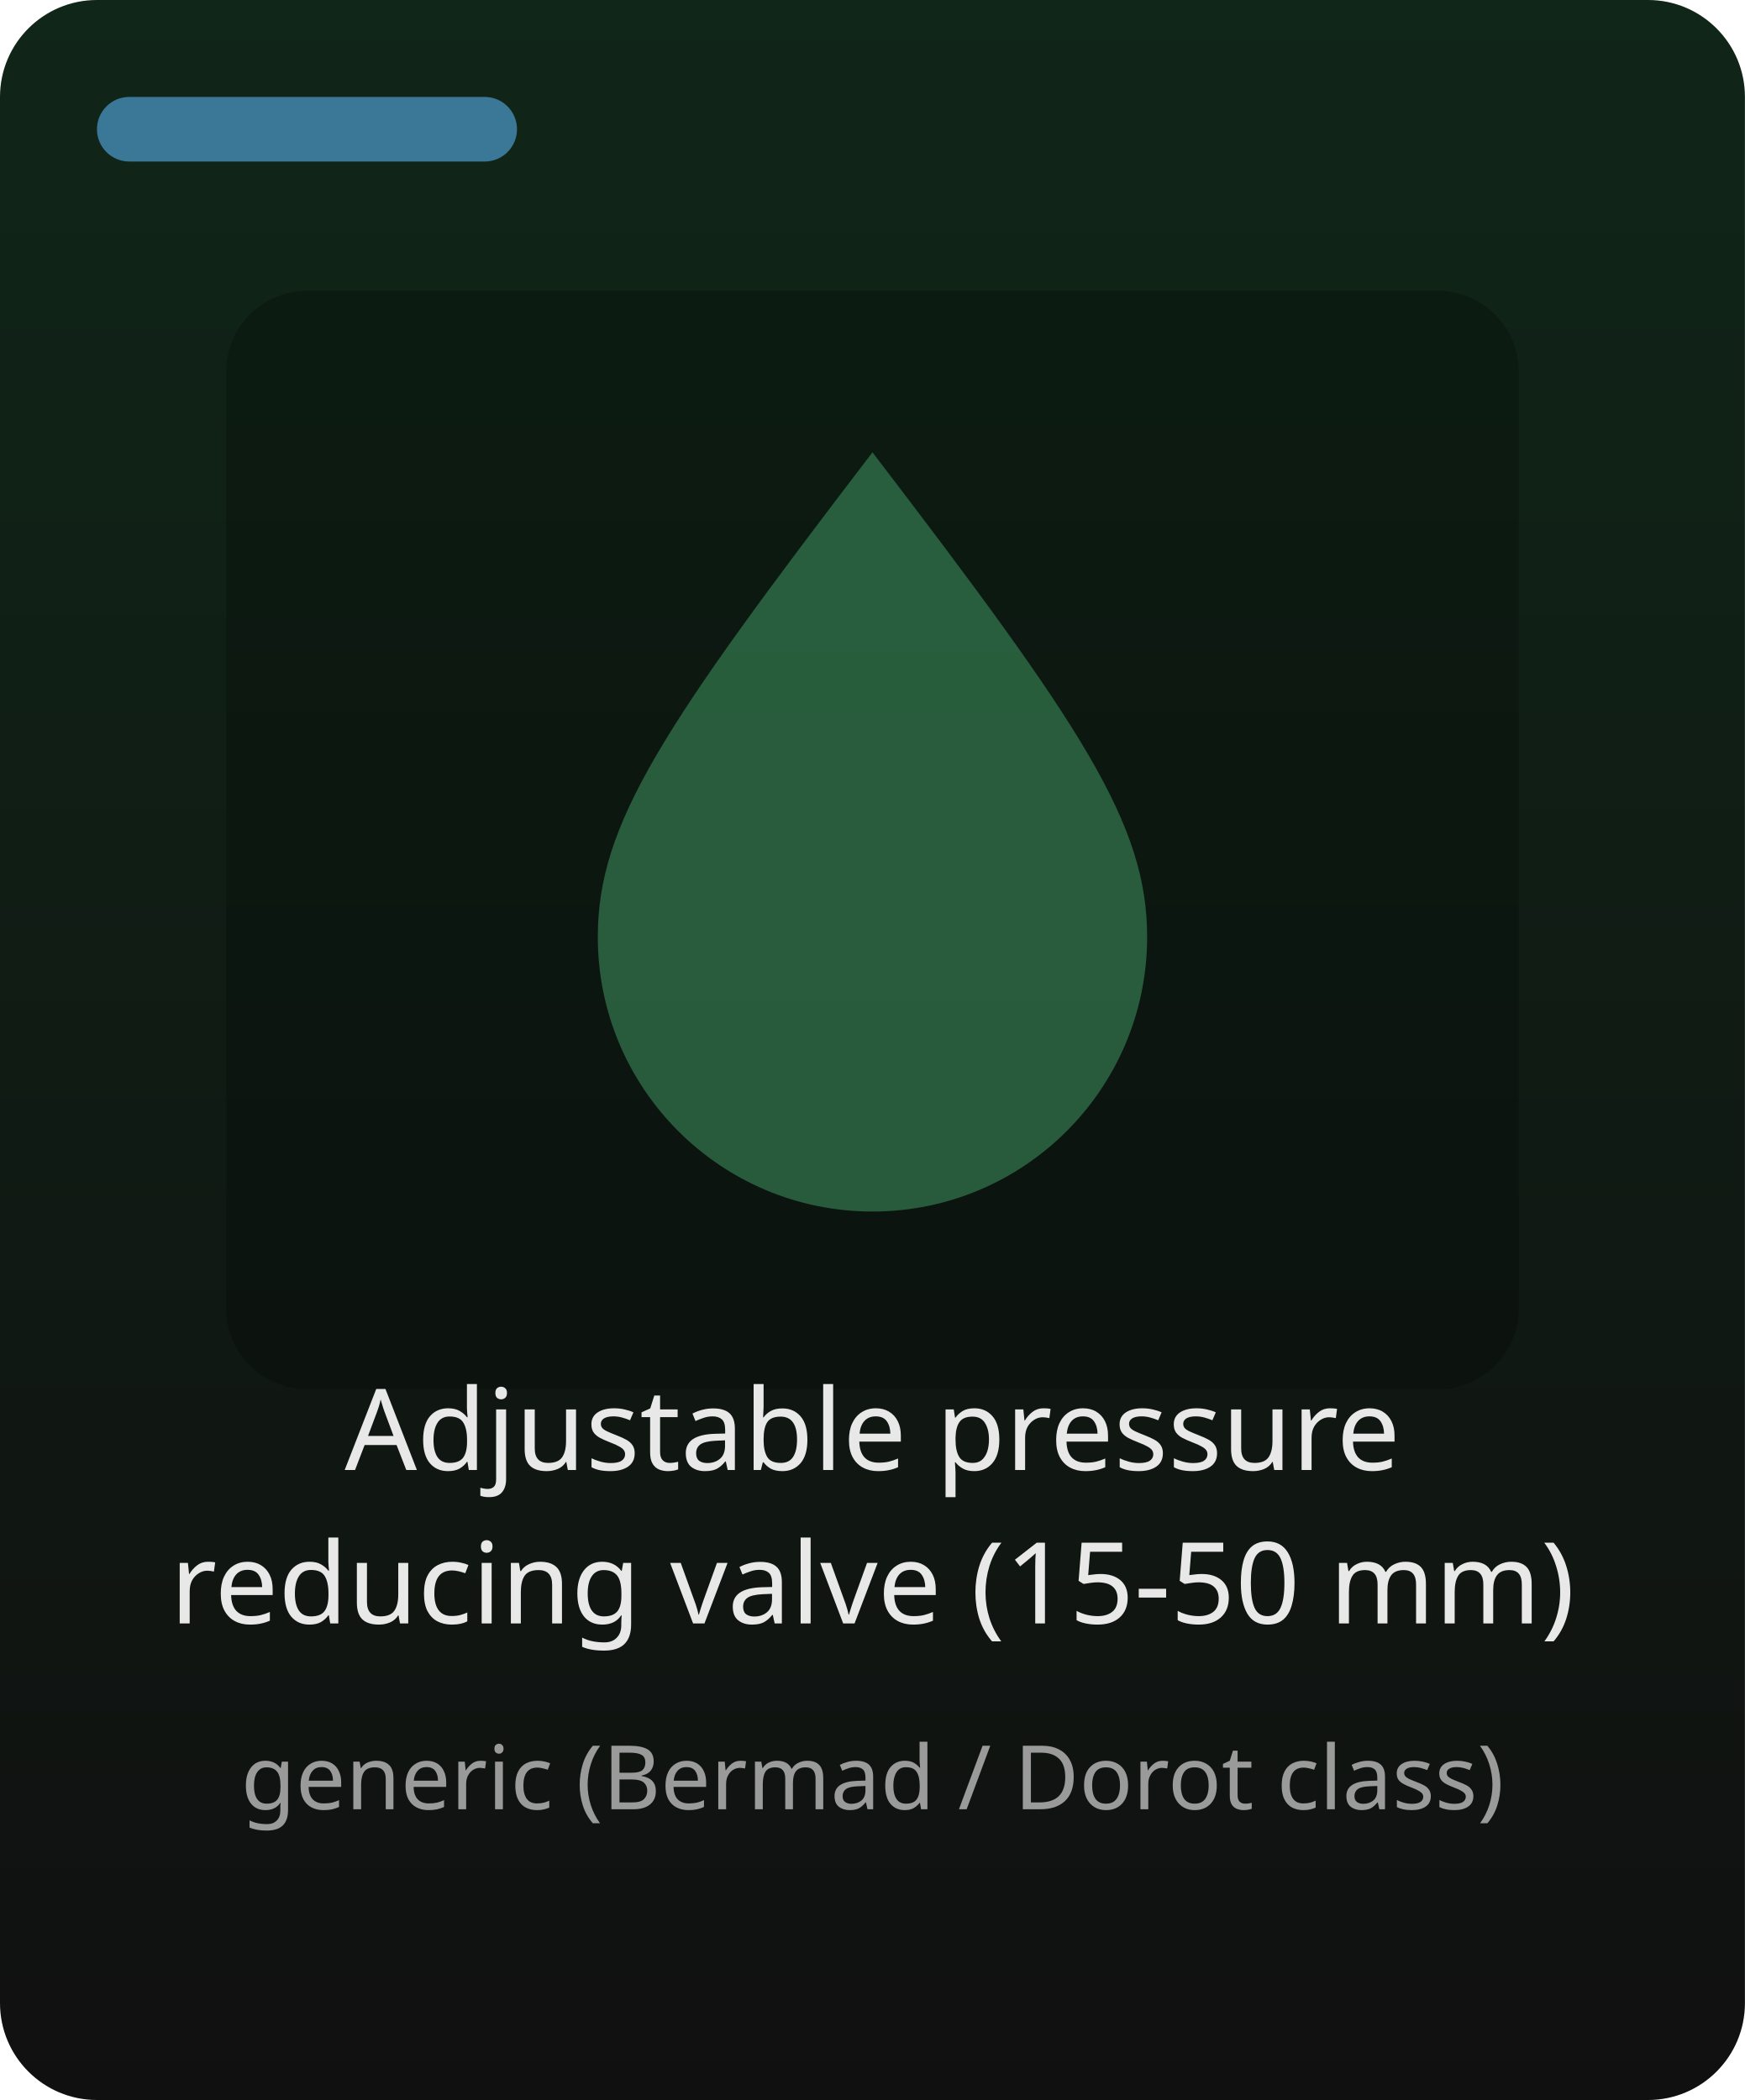
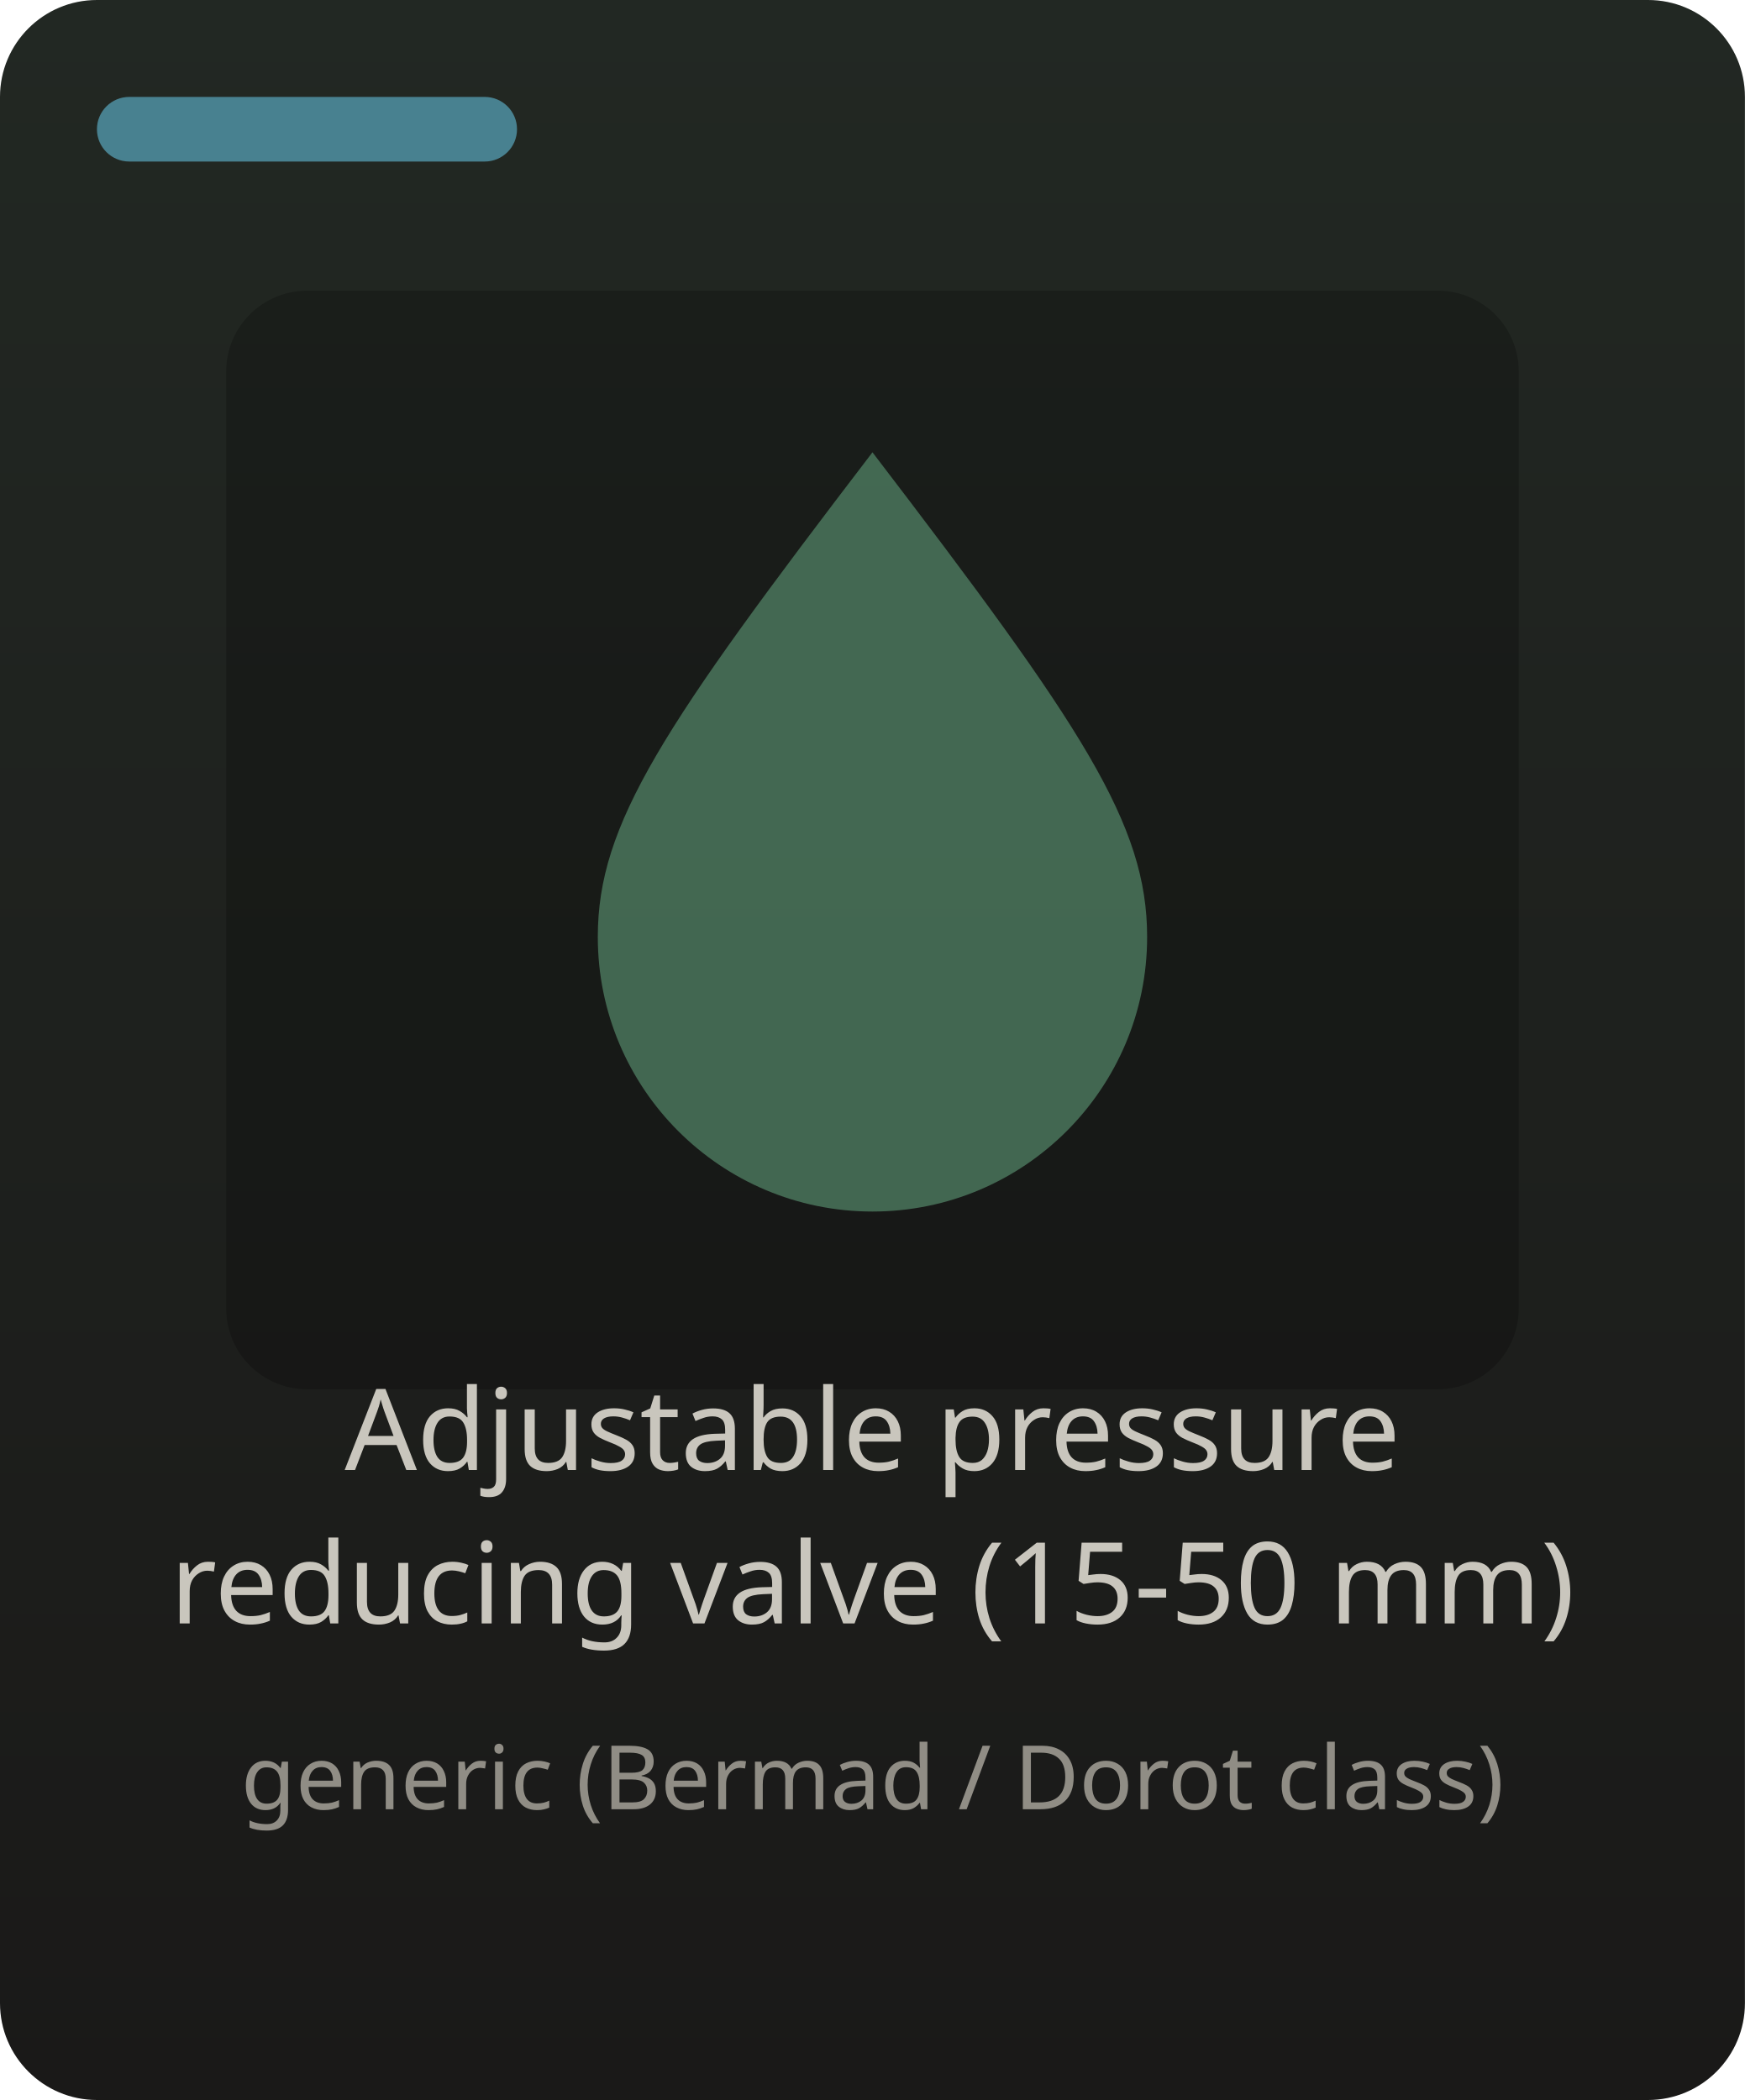
<svg xmlns="http://www.w3.org/2000/svg" viewBox="0 0 216 260" width="216" height="260" role="img" aria-label="Adjustable pressure reducing valve (15-50 mm)">
  <defs>
    <linearGradient id="g" x1="0" y1="0" x2="0" y2="1">
-       <stop offset="0" stop-color="#102618" />
-       <stop offset="1" stop-color="#101010" />
+       <stop offset="0" stop-color="#222823" />
+       <stop offset="1" stop-color="#1a1918" />
    </linearGradient>
  </defs>
  <rect width="216" height="260" rx="12" fill="url(#g)" />
  <rect x="28" y="36" width="160" height="136" rx="10" fill="#000" opacity=".22" />
-   <path d="M108 56 c26 34 34 46 34 60 a34 34 0 0 1-68 0 c0-14 8-26 34-60z" fill="#3a8a5a" opacity=".6" />
-   <rect x="12" y="12" width="52" height="8" rx="4" fill="#3f7fa4" opacity=".9" />
-   <text x="108" y="182" text-anchor="middle" font-size="14" fill="#e8e8e8" font-family="ui-sans-serif,system-ui,sans-serif">Adjustable pressure</text>
-   <text x="108" y="201" text-anchor="middle" font-size="14" fill="#e8e8e8" font-family="ui-sans-serif,system-ui,sans-serif">reducing valve (15-50 mm)</text>
-   <text x="108" y="224" text-anchor="middle" font-size="11" fill="#9a9a9a" font-family="ui-sans-serif,system-ui,sans-serif">generic (Bermad / Dorot class)</text>
+   <path d="M108 56 c26 34 34 46 34 60 a34 34 0 0 1-68 0 c0-14 8-26 34-60z" fill="#5f9b78" opacity=".6" />
+   <rect x="12" y="12" width="52" height="8" rx="4" fill="#4d8b9c" opacity=".9" />
+   <text x="108" y="182" text-anchor="middle" font-size="14" fill="#c9c6bd" font-family="ui-sans-serif,system-ui,sans-serif">Adjustable pressure</text>
+   <text x="108" y="201" text-anchor="middle" font-size="14" fill="#c9c6bd" font-family="ui-sans-serif,system-ui,sans-serif">reducing valve (15-50 mm)</text>
+   <text x="108" y="224" text-anchor="middle" font-size="11" fill="#908d85" font-family="ui-sans-serif,system-ui,sans-serif">generic (Bermad / Dorot class)</text>
</svg>
